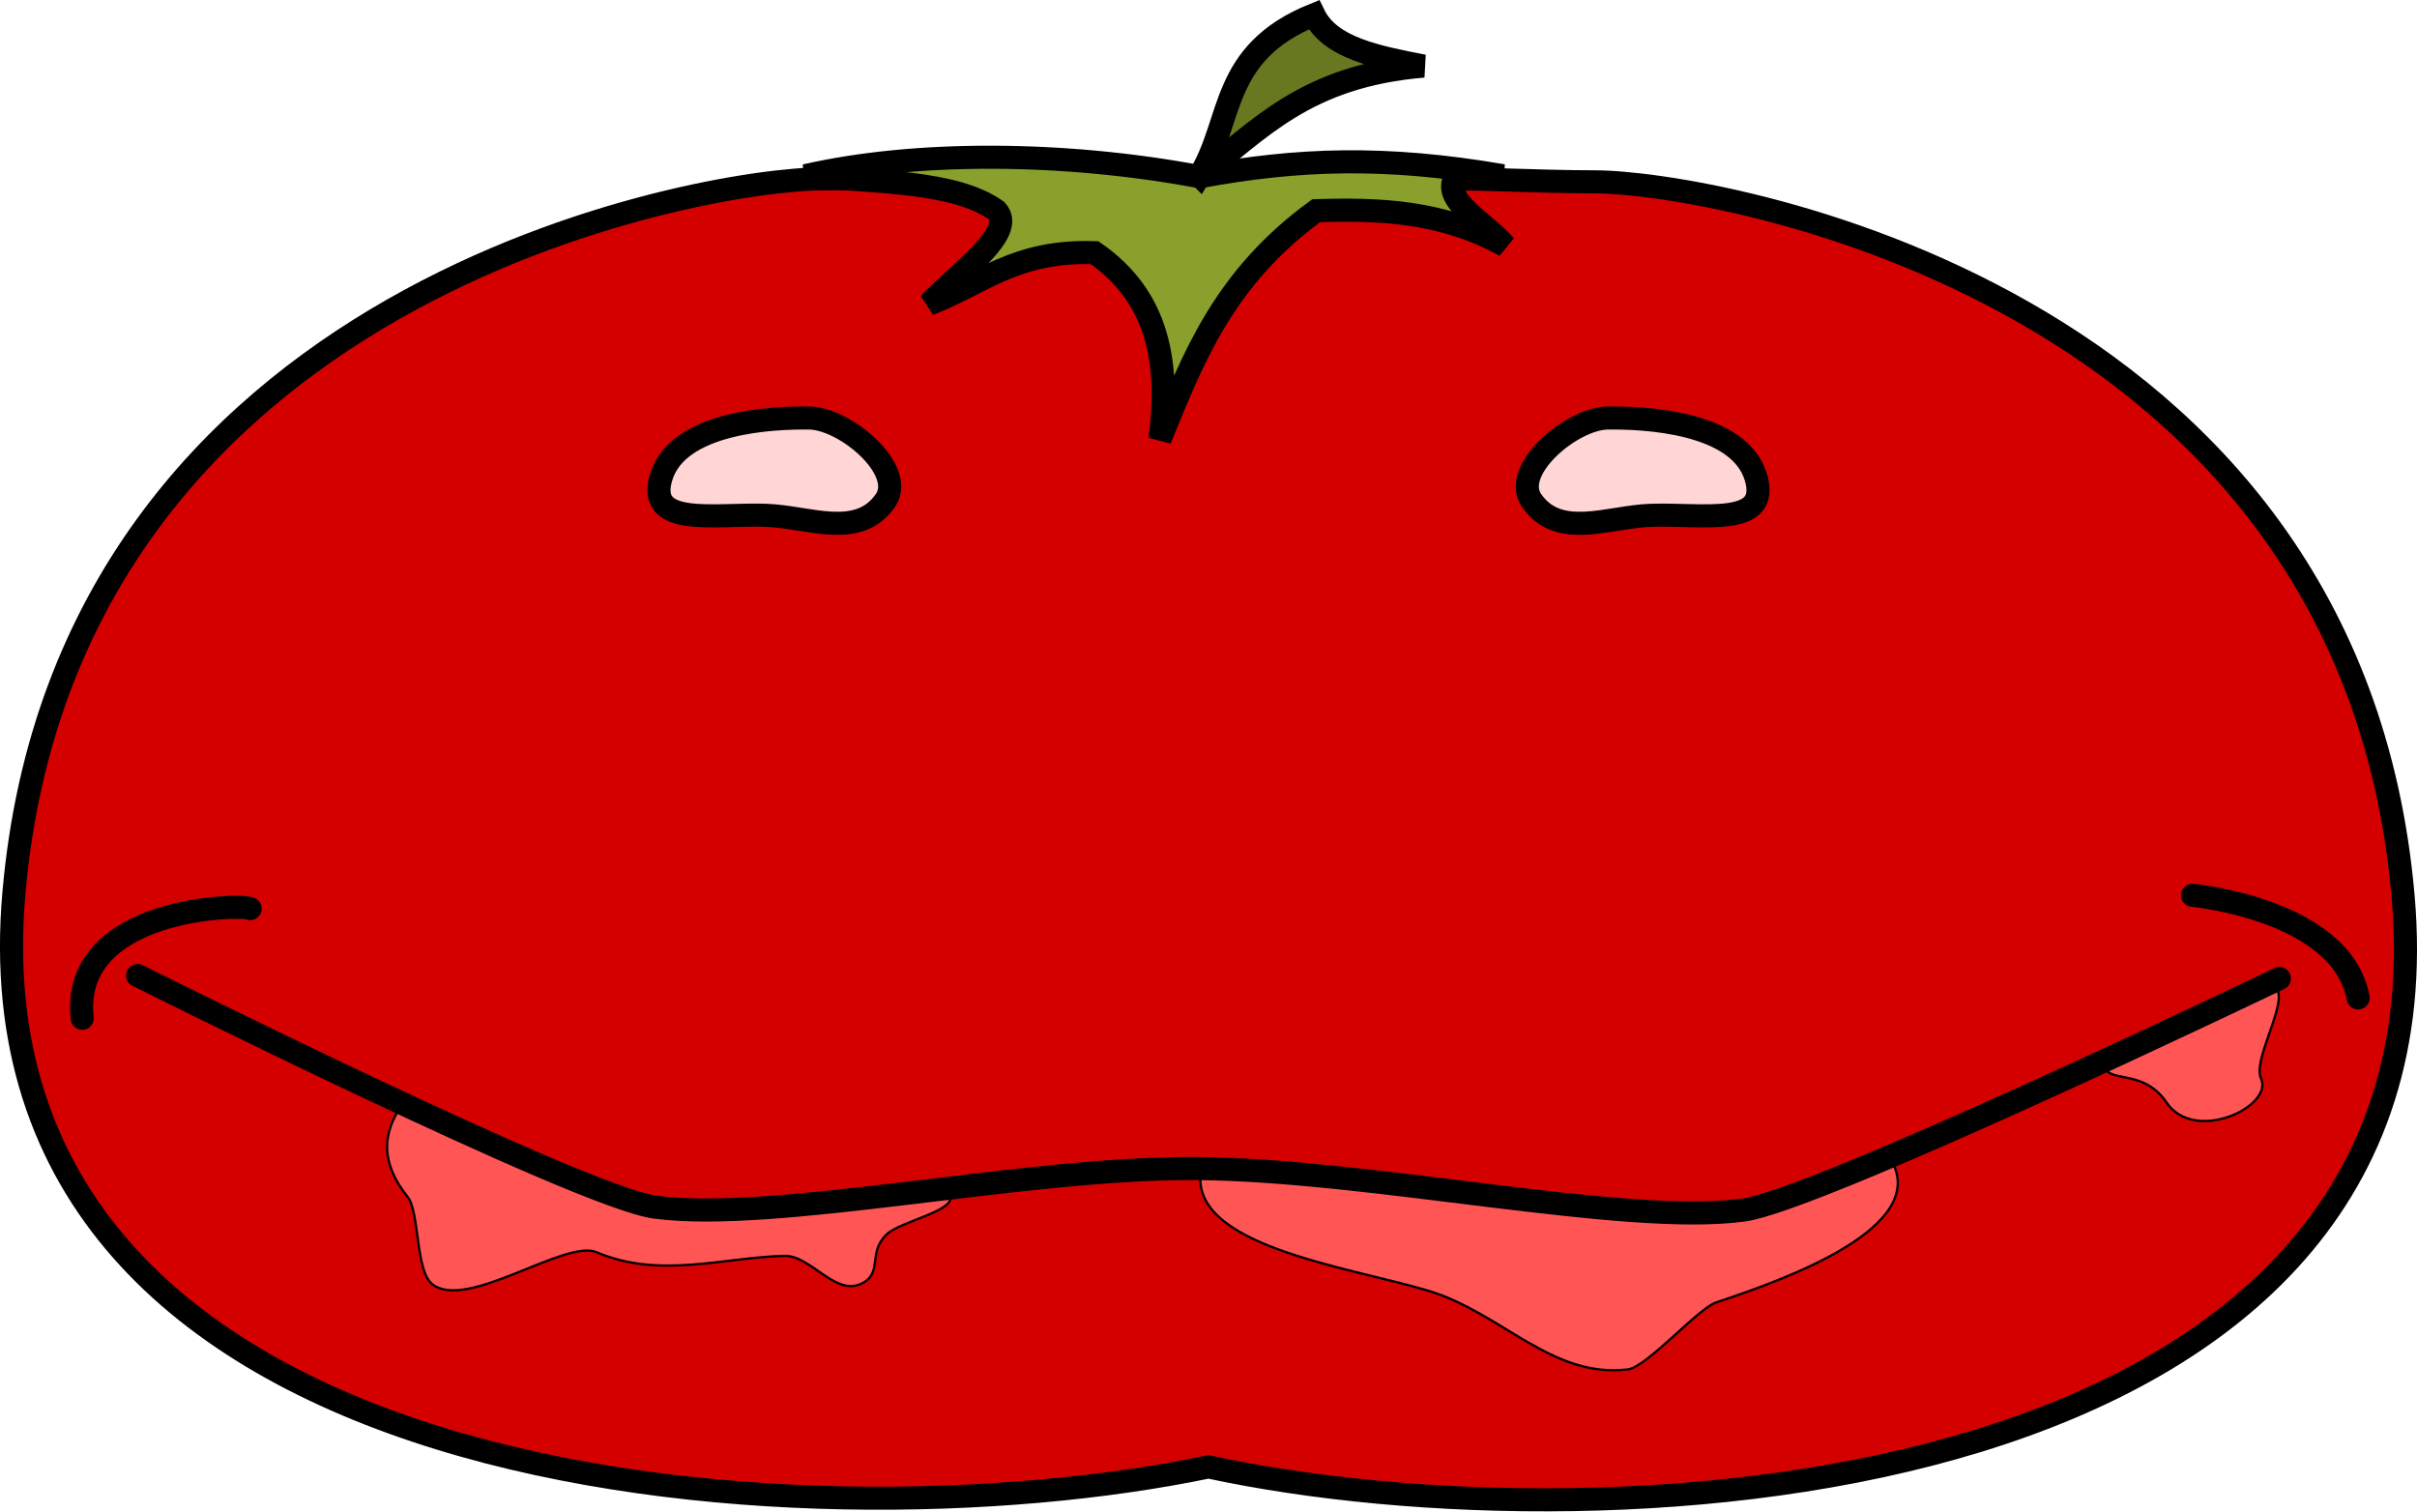
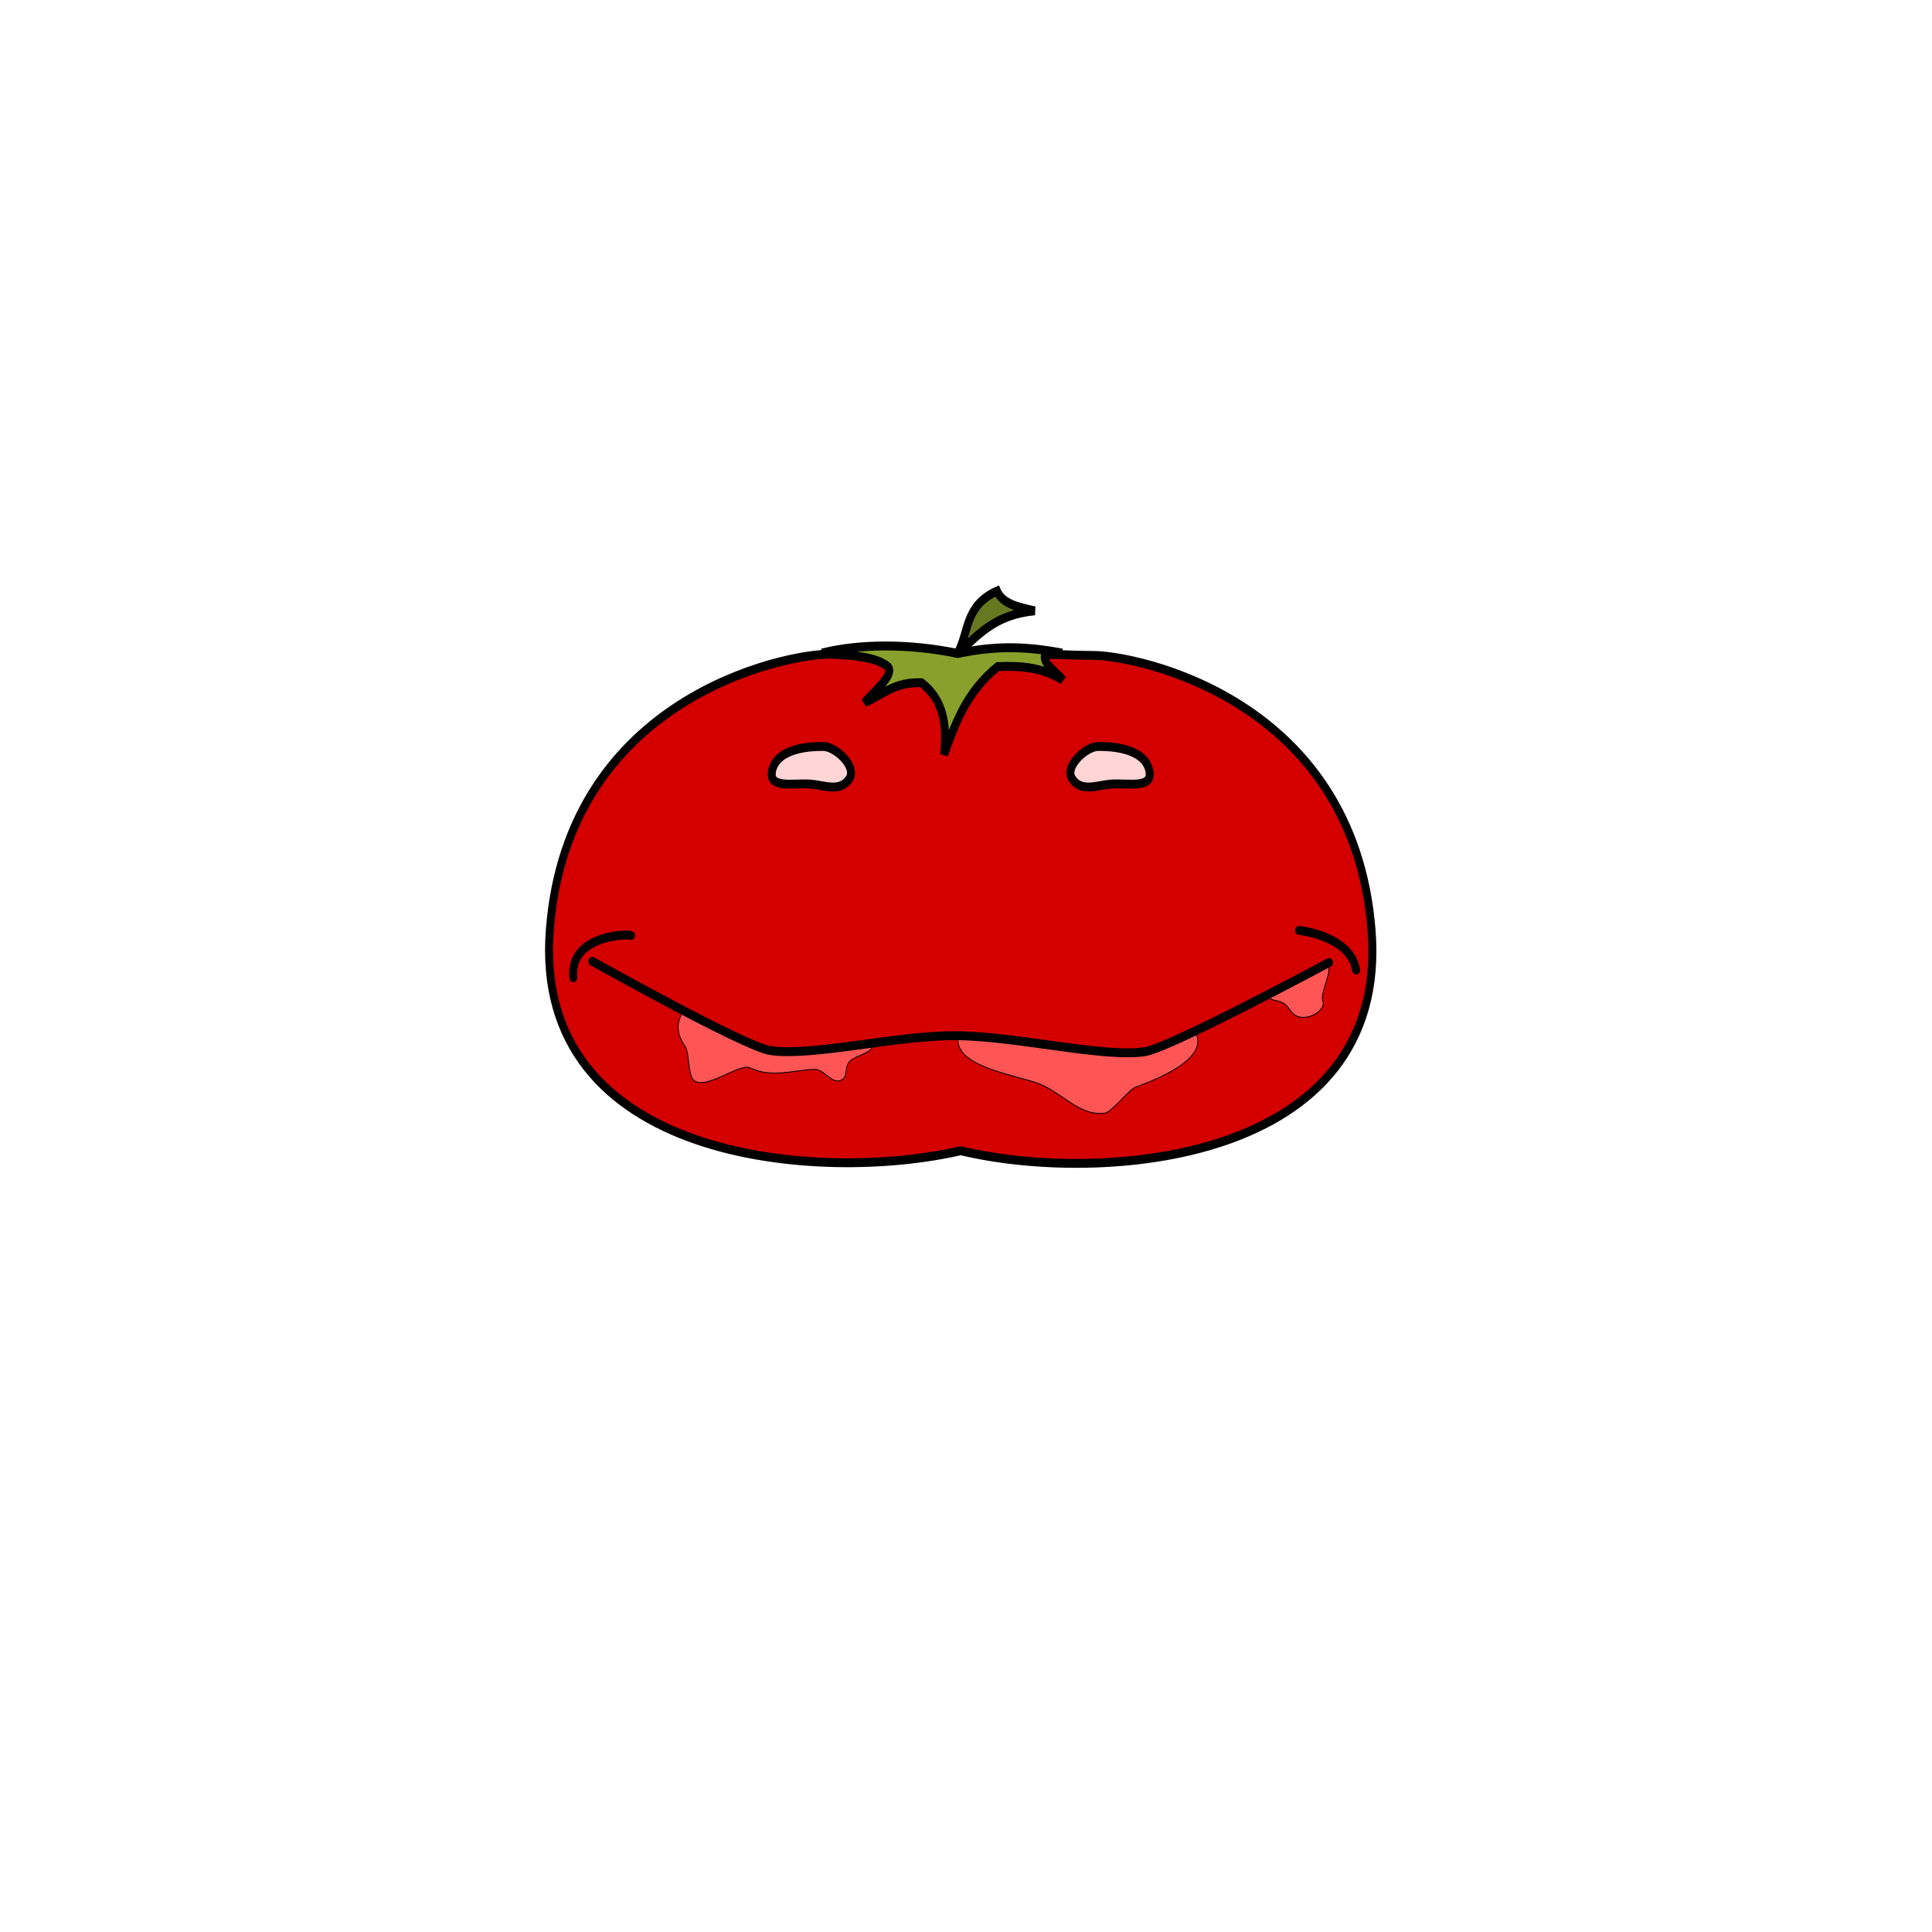
- <svg xmlns="http://www.w3.org/2000/svg" width="295.383mm" height="184.726mm" viewBox="0 0 1046.633 654.543" id="svg4826" version="1.1">
+ <svg xmlns="http://www.w3.org/2000/svg" width="300" height="300" viewBox="0 0 300 300" id="svg4826" version="1.1">
  <defs id="defs4828" />
-   <g id="layer1" transform="translate(234.5922,-286.3375)">
-     <path style="fill:#d40000;fill-rule:evenodd;stroke:#000000;stroke-width:10;stroke-linecap:butt;stroke-linejoin:miter;stroke-miterlimit:4;stroke-dasharray:none;stroke-opacity:1" d="m 806.02,674.371 c -22.88,-261.823 -298.47,-309.243 -350,-309.286 -51.53,-0.042 -102.398,-6.657 -167.296,8.713 -64.898,-16.665 -115.766,-10.05 -167.296,-10.008 -51.53,0.042 -327.12,47.463 -350,309.286 -22.88,261.823 341.761,285.039 517.296,248.505 175.535,37.83 540.176,14.613 517.296,-247.21 z" id="path5374-6" />
-     <path style="fill:none;fill-rule:evenodd;stroke:#000000;stroke-width:10;stroke-linecap:round;stroke-linejoin:miter;stroke-miterlimit:10;stroke-dasharray:none;stroke-opacity:1" d="m -199,727.296 c -5.252,-48.655 70.286,-49.514 72.731,-47.477" id="path5380" />
-     <path style="fill:none;fill-rule:evenodd;stroke:#000000;stroke-width:10;stroke-linecap:round;stroke-linejoin:miter;stroke-miterlimit:10;stroke-dasharray:none;stroke-opacity:1" d="m 786.55,718.489 c -7.071,-38.386 -71.721,-44.447 -71.721,-44.447" id="path5380-2" />
-     <path style="fill:#89a02c;fill-rule:evenodd;stroke:#000000;stroke-width:10;stroke-linecap:butt;stroke-linejoin:miter;stroke-miterlimit:4;stroke-dasharray:none;stroke-opacity:1" d="m 114.147,362.428 c 30.474,2.76 64.997,2.281 82.833,15.152 8.434,9.424 -15.382,26.016 -29.294,40.406 22.581,-8.469 37.096,-23.39 71.721,-22.223 27.837,19.267 32.63,48.136 28.284,80.812 14.215,-34.667 27.289,-69.563 67.68,-98.995 27.274,-0.84 54.548,0.066 81.822,15.152 -8.125,-9.428 -26.037,-18.856 -22.223,-28.284 l 21.213,-2.02 c -51.255,-8.783 -88.858,-7.366 -131.239,0.433 -59.098,-11.063 -123.298,-11.286 -170.797,-0.433 z" id="path5406" />
-     <path style="fill:#677821;fill-rule:evenodd;stroke:#000000;stroke-width:10;stroke-linecap:butt;stroke-linejoin:miter;stroke-miterlimit:4;stroke-dasharray:none;stroke-opacity:1" d="m 284.863,362.428 c 14.639,-23.741 8.589,-53.124 49.497,-69.701 7.017,14.454 27.33,18.273 47.477,22.223 -51.479,4.334 -71.017,27.831 -96.975,47.477 z" id="path5408" />
-     <path style="fill:#ff5555;fill-rule:evenodd;stroke:#000000;stroke-width:1px;stroke-linecap:butt;stroke-linejoin:miter;stroke-opacity:1" d="m 583.463,787.318 c -22.329,9.475 -41.638,17.101 -53.814,20.777 -4.994,2.703 -9.885,4.683 -14.477,5.234 -10.933,1.312 -22.965,0.247 -35.619,-2.311 -55.902,-3.126 -134.35,-17.806 -193.877,-18.607 -6.977,33.392 63.28,42.397 98.182,52.869 31.829,9.55 53.442,38.042 86.458,34.083 8.219,-0.986 30.442,-26.438 38.297,-29.033 31.645,-10.455 92.391,-32.737 75.761,-61.618 -0.29,-0.504 -0.597,-0.961 -0.91,-1.395 z" id="path5410" />
-     <path style="fill:#ff5555;fill-rule:evenodd;stroke:#000000;stroke-width:1px;stroke-linecap:butt;stroke-linejoin:miter;stroke-opacity:1" d="m -60.191,764.287 c -9.15,12.918 -9.565,25.742 2.081,40.306 5.287,6.612 3.328,31.75 10.568,37.737 14.682,12.142 57.641,-19.54 71.281,-13.716 27.199,11.615 54.741,2.271 81.32,1.579 11.42,-0.297 21.839,17.476 33.333,12.057 9.58,-4.517 2.473,-13.284 11.008,-21.4 6.047,-5.75 30.512,-10.167 27.378,-16.985 -0.467,-1.016 -0.977,-1.953 -1.516,-2.834 -31.187,3.748 -61.737,7.553 -87.414,8.836 -10.785,2.93 -21.17,4.573 -30.27,3.088 -5.448,-0.889 -11.027,-2.964 -16.668,-5.814 -19.917,-5.946 -60.454,-23.89 -101.102,-42.854 z" id="path5412" />
-     <path style="fill:#ff5555;fill-rule:evenodd;stroke:#000000;stroke-width:1px;stroke-linecap:butt;stroke-linejoin:miter;stroke-opacity:1" d="m 749.939,711.285 c -5.233,2.507 -34.884,16.674 -73.002,34.277 -0.109,0.595 -0.161,1.176 -0.135,1.734 0.408,8.729 16.385,1.11 26.795,16.494 12.196,18.022 46.483,1.667 40.885,-10.434 -3.4,-7.35 9.281,-28.954 7.576,-36.871 -0.415,-1.926 -1.135,-3.677 -2.119,-5.201 z" id="path5414" />
-     <path style="fill:none;fill-rule:evenodd;stroke:#000000;stroke-width:10;stroke-linecap:round;stroke-linejoin:miter;stroke-miterlimit:10;stroke-dasharray:none;stroke-opacity:1" d="m -175,708.791 c 0,0 191.717,95.936 224.011,100.275 51.854,6.967 159.158,-17.111 233.652,-16.698 76.383,0.423 185.839,24.96 237.693,17.993 32.294,-4.339 232.092,-100.275 232.092,-100.275" id="path5378" />
-     <g id="g5484" transform="translate(26.81286,0)">
-       <path id="path5376" d="m 89.143,467.362 c 15.504,0.221 41.954,22.543 32.857,35.714 -11.717,16.966 -33.204,7.092 -51.429,6.429 -22.769,-0.828 -52.174,5.42 -45.714,-16.429 7.172,-24.255 48.782,-25.935 64.286,-25.714 z" style="fill:#ffd5d5;fill-rule:evenodd;stroke:#000000;stroke-width:10;stroke-linecap:butt;stroke-linejoin:miter;stroke-miterlimit:4;stroke-dasharray:none;stroke-opacity:1" />
-       <path id="path5376-5" d="m 434.68,467.362 c -15.504,0.221 -41.954,22.543 -32.857,35.714 11.717,16.966 33.204,7.092 51.429,6.429 22.769,-0.828 52.174,5.42 45.714,-16.429 -7.172,-24.255 -48.782,-25.935 -64.286,-25.714 z" style="fill:#ffd5d5;fill-rule:evenodd;stroke:#000000;stroke-width:10;stroke-linecap:butt;stroke-linejoin:miter;stroke-miterlimit:4;stroke-dasharray:none;stroke-opacity:1" />
+   <g id="layer1" transform="translate(234.5922,-640.8801)">
+     <g id="g17023" transform="matrix(0.1233388,0,0,0.1381828,-121.0219,692.2107)">
+       <path id="path5374-6" d="m 806.02,674.371 c -22.88,-261.823 -298.47,-309.243 -350,-309.286 -51.53,-0.042 -102.398,-6.657 -167.296,8.713 -64.898,-16.665 -115.766,-10.05 -167.296,-10.008 -51.53,0.042 -327.12,47.463 -350,309.286 -22.88,261.823 341.761,285.039 517.296,248.505 175.535,37.83 540.176,14.613 517.296,-247.21 z" style="fill:#d40000;fill-rule:evenodd;stroke:#000000;stroke-width:10;stroke-linecap:butt;stroke-linejoin:miter;stroke-miterlimit:4;stroke-dasharray:none;stroke-opacity:1" />
+       <path id="path5380" d="m -199,727.296 c -5.252,-48.655 70.286,-49.514 72.731,-47.477" style="fill:none;fill-rule:evenodd;stroke:#000000;stroke-width:10;stroke-linecap:round;stroke-linejoin:miter;stroke-miterlimit:10;stroke-dasharray:none;stroke-opacity:1" />
+       <path id="path5380-2" d="m 786.55,718.489 c -7.071,-38.386 -71.721,-44.447 -71.721,-44.447" style="fill:none;fill-rule:evenodd;stroke:#000000;stroke-width:10;stroke-linecap:round;stroke-linejoin:miter;stroke-miterlimit:10;stroke-dasharray:none;stroke-opacity:1" />
+       <path id="path5406" d="m 114.147,362.428 c 30.474,2.76 64.997,2.281 82.833,15.152 8.434,9.424 -15.382,26.016 -29.294,40.406 22.581,-8.469 37.096,-23.39 71.721,-22.223 27.837,19.267 32.63,48.136 28.284,80.812 14.215,-34.667 27.289,-69.563 67.68,-98.995 27.274,-0.84 54.548,0.066 81.822,15.152 -8.125,-9.428 -26.037,-18.856 -22.223,-28.284 l 21.213,-2.02 c -51.255,-8.783 -88.858,-7.366 -131.239,0.433 -59.098,-11.063 -123.298,-11.286 -170.797,-0.433 z" style="fill:#89a02c;fill-rule:evenodd;stroke:#000000;stroke-width:10;stroke-linecap:butt;stroke-linejoin:miter;stroke-miterlimit:4;stroke-dasharray:none;stroke-opacity:1" />
+       <path id="path5408" d="m 284.863,362.428 c 14.639,-23.741 8.589,-53.124 49.497,-69.701 7.017,14.454 27.33,18.273 47.477,22.223 -51.479,4.334 -71.017,27.831 -96.975,47.477 z" style="fill:#677821;fill-rule:evenodd;stroke:#000000;stroke-width:10;stroke-linecap:butt;stroke-linejoin:miter;stroke-miterlimit:4;stroke-dasharray:none;stroke-opacity:1" />
+       <path id="path5410" d="m 583.463,787.318 c -22.329,9.475 -41.638,17.101 -53.814,20.777 -4.994,2.703 -9.885,4.683 -14.477,5.234 -10.933,1.312 -22.965,0.247 -35.619,-2.311 -55.902,-3.126 -134.35,-17.806 -193.877,-18.607 -6.977,33.392 63.28,42.397 98.182,52.869 31.829,9.55 53.442,38.042 86.458,34.083 8.219,-0.986 30.442,-26.438 38.297,-29.033 31.645,-10.455 92.391,-32.737 75.761,-61.618 -0.29,-0.504 -0.597,-0.961 -0.91,-1.395 z" style="fill:#ff5555;fill-rule:evenodd;stroke:#000000;stroke-width:1px;stroke-linecap:butt;stroke-linejoin:miter;stroke-opacity:1" />
+       <path id="path5412" d="m -60.191,764.287 c -9.15,12.918 -9.565,25.742 2.081,40.306 5.287,6.612 3.328,31.75 10.568,37.737 14.682,12.142 57.641,-19.54 71.281,-13.716 27.199,11.615 54.741,2.271 81.32,1.579 11.42,-0.297 21.839,17.476 33.333,12.057 9.58,-4.517 2.473,-13.284 11.008,-21.4 6.047,-5.75 30.512,-10.167 27.378,-16.985 -0.467,-1.016 -0.977,-1.953 -1.516,-2.834 -31.187,3.748 -61.737,7.553 -87.414,8.836 -10.785,2.93 -21.17,4.573 -30.27,3.088 -5.448,-0.889 -11.027,-2.964 -16.668,-5.814 -19.917,-5.946 -60.454,-23.89 -101.102,-42.854 z" style="fill:#ff5555;fill-rule:evenodd;stroke:#000000;stroke-width:1px;stroke-linecap:butt;stroke-linejoin:miter;stroke-opacity:1" />
+       <path id="path5414" d="m 749.939,711.285 c -5.233,2.507 -34.884,16.674 -73.002,34.277 -0.109,0.595 -0.161,1.176 -0.135,1.734 0.408,8.729 16.385,1.11 26.795,16.494 12.196,18.022 46.483,1.667 40.885,-10.434 -3.4,-7.35 9.281,-28.954 7.576,-36.871 -0.415,-1.926 -1.135,-3.677 -2.119,-5.201 z" style="fill:#ff5555;fill-rule:evenodd;stroke:#000000;stroke-width:1px;stroke-linecap:butt;stroke-linejoin:miter;stroke-opacity:1" />
+       <path id="path5378" d="m -175,708.791 c 0,0 191.717,95.936 224.011,100.275 51.854,6.967 159.158,-17.111 233.652,-16.698 76.383,0.423 185.839,24.96 237.693,17.993 32.294,-4.339 232.092,-100.275 232.092,-100.275" style="fill:none;fill-rule:evenodd;stroke:#000000;stroke-width:10;stroke-linecap:round;stroke-linejoin:miter;stroke-miterlimit:10;stroke-dasharray:none;stroke-opacity:1" />
+       <g transform="translate(26.81286,0)" id="g5484">
+         <path style="fill:#ffd5d5;fill-rule:evenodd;stroke:#000000;stroke-width:10;stroke-linecap:butt;stroke-linejoin:miter;stroke-miterlimit:4;stroke-dasharray:none;stroke-opacity:1" d="m 89.143,467.362 c 15.504,0.221 41.954,22.543 32.857,35.714 -11.717,16.966 -33.204,7.092 -51.429,6.429 -22.769,-0.828 -52.174,5.42 -45.714,-16.429 7.172,-24.255 48.782,-25.935 64.286,-25.714 z" id="path5376" />
+         <path style="fill:#ffd5d5;fill-rule:evenodd;stroke:#000000;stroke-width:10;stroke-linecap:butt;stroke-linejoin:miter;stroke-miterlimit:4;stroke-dasharray:none;stroke-opacity:1" d="m 434.68,467.362 c -15.504,0.221 -41.954,22.543 -32.857,35.714 11.717,16.966 33.204,7.092 51.429,6.429 22.769,-0.828 52.174,5.42 45.714,-16.429 -7.172,-24.255 -48.782,-25.935 -64.286,-25.714 z" id="path5376-5" />
+       </g>
    </g>
  </g>
+   <g id="layer10" style="display:none">
+     <rect transform="translate(234.5922,-640.8801)" style="fill:#000000;fill-opacity:0;stroke:#000000;stroke-width:1;stroke-linecap:round;stroke-linejoin:round;stroke-miterlimit:4;stroke-dasharray:none;stroke-opacity:1" id="rect17019" width="100" height="100" x="-134.092" y="740.38" />
+   </g>
</svg>
